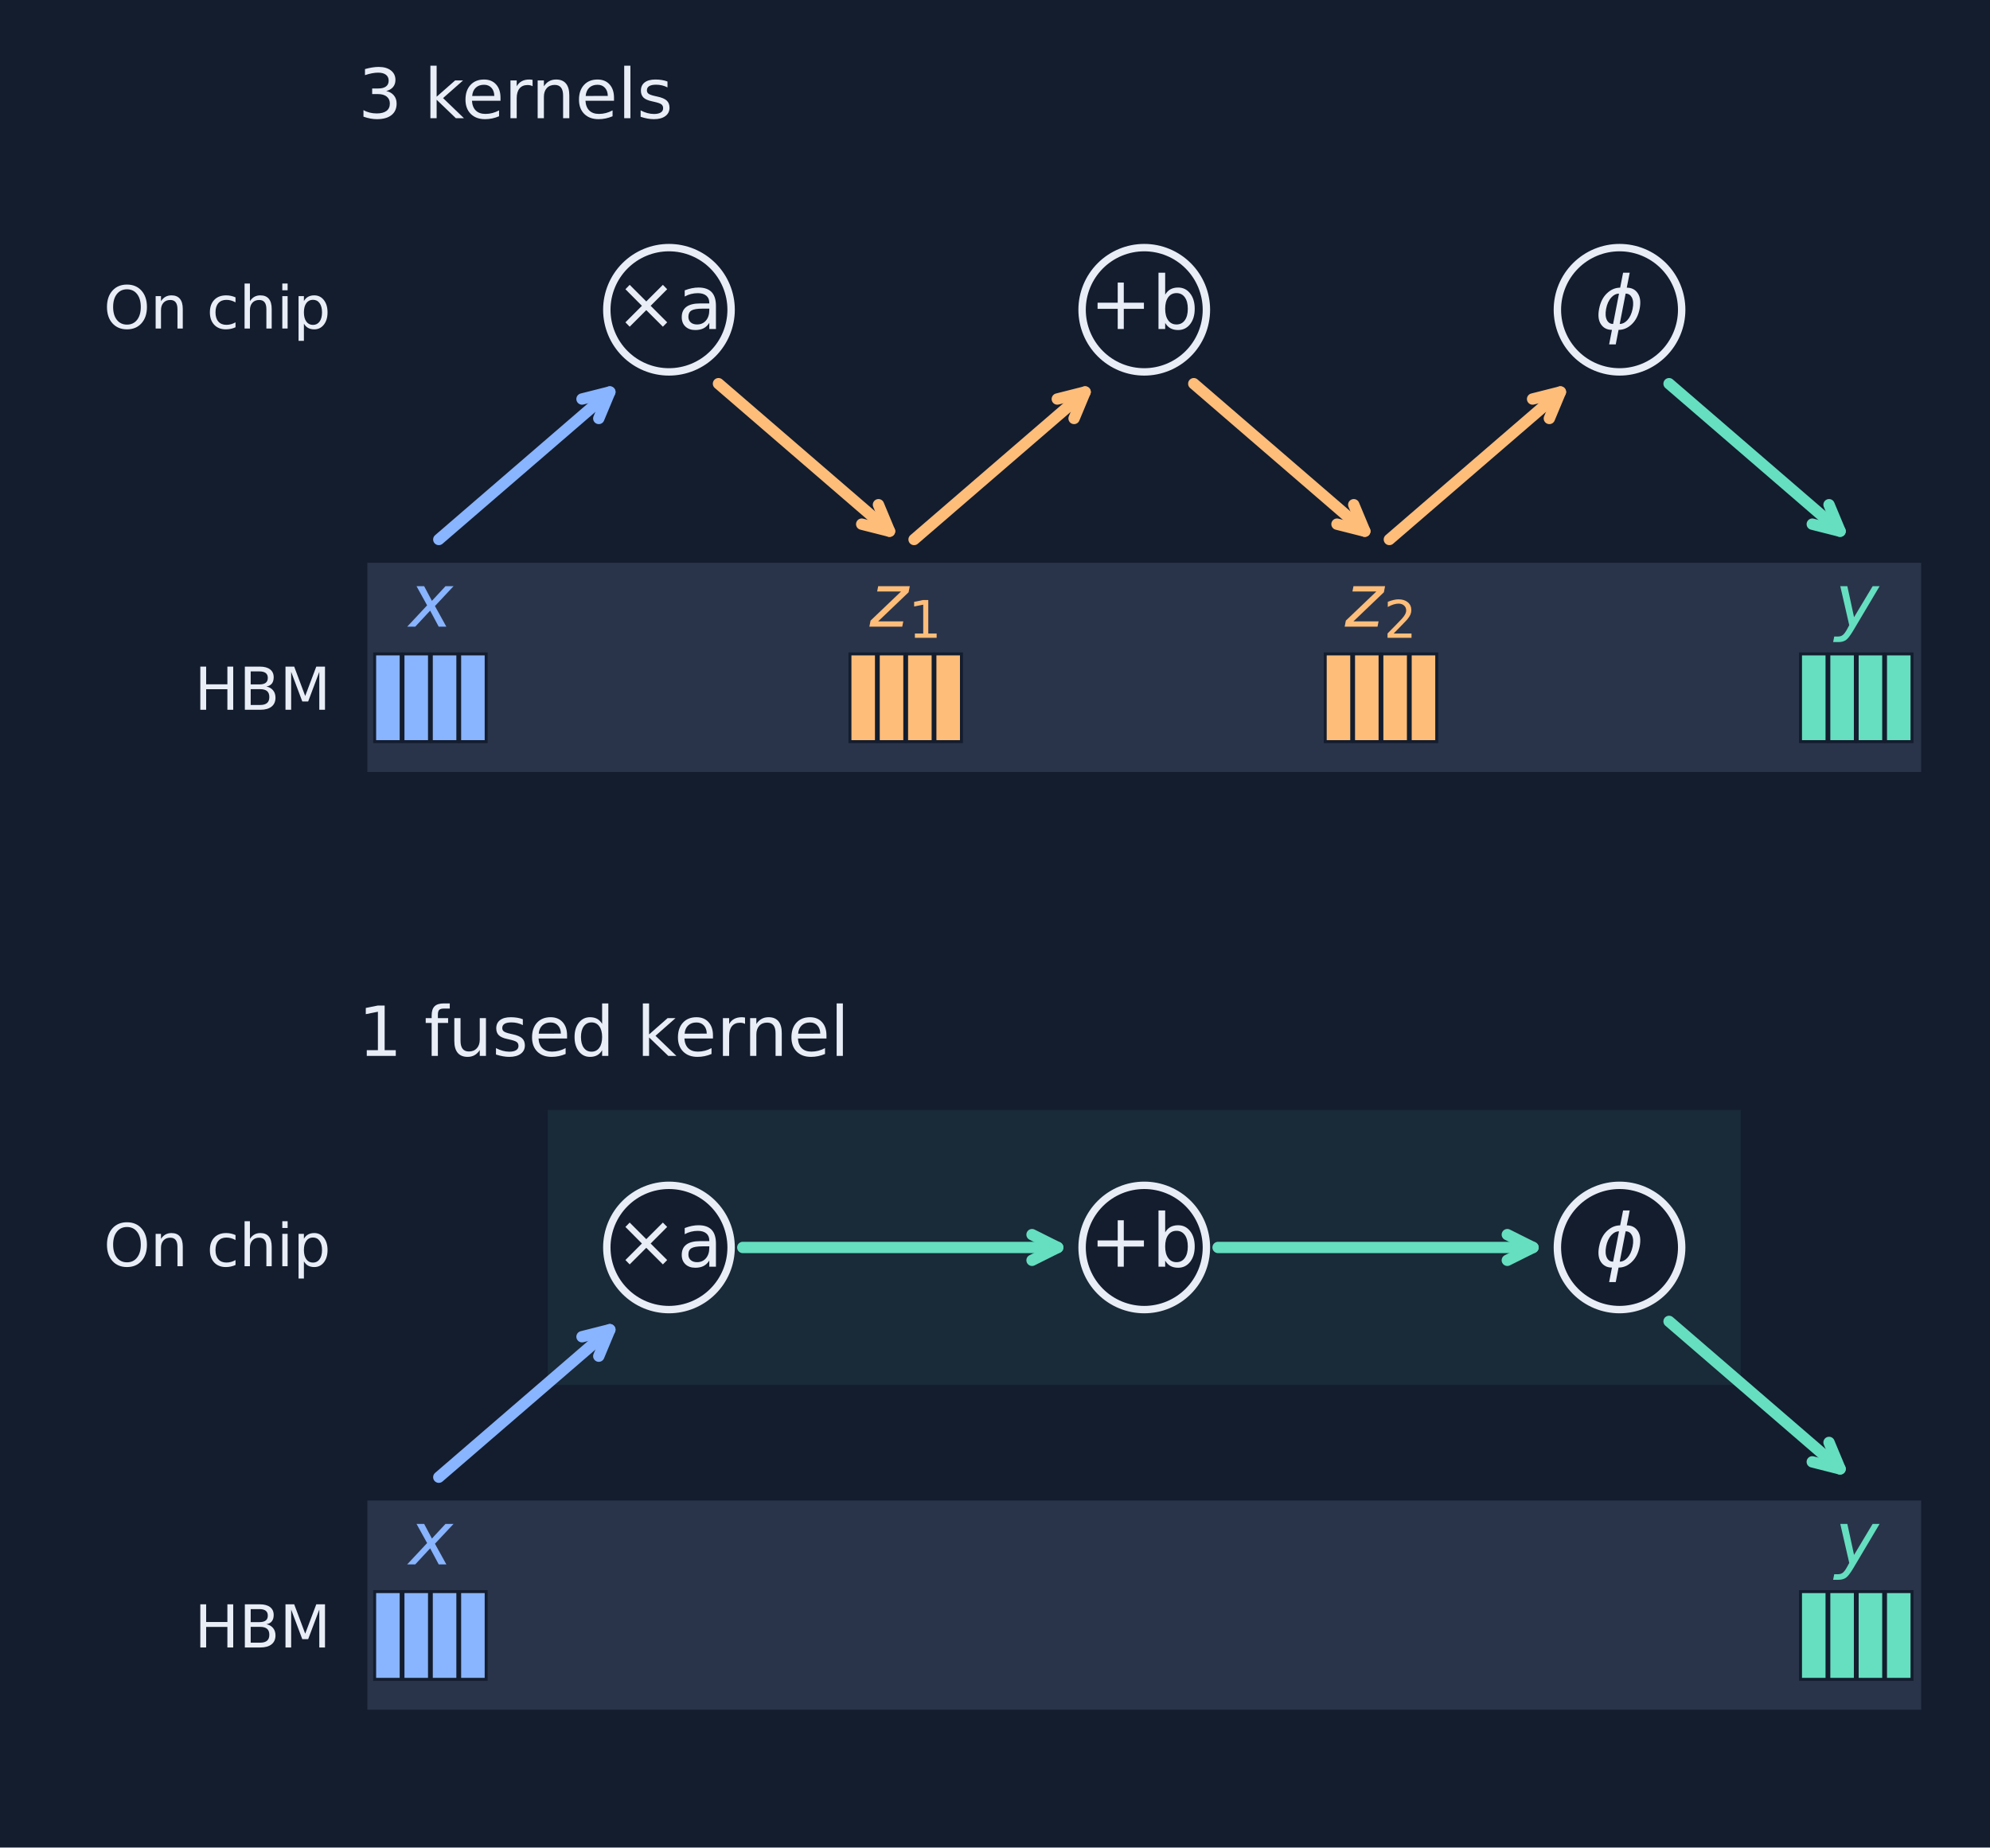
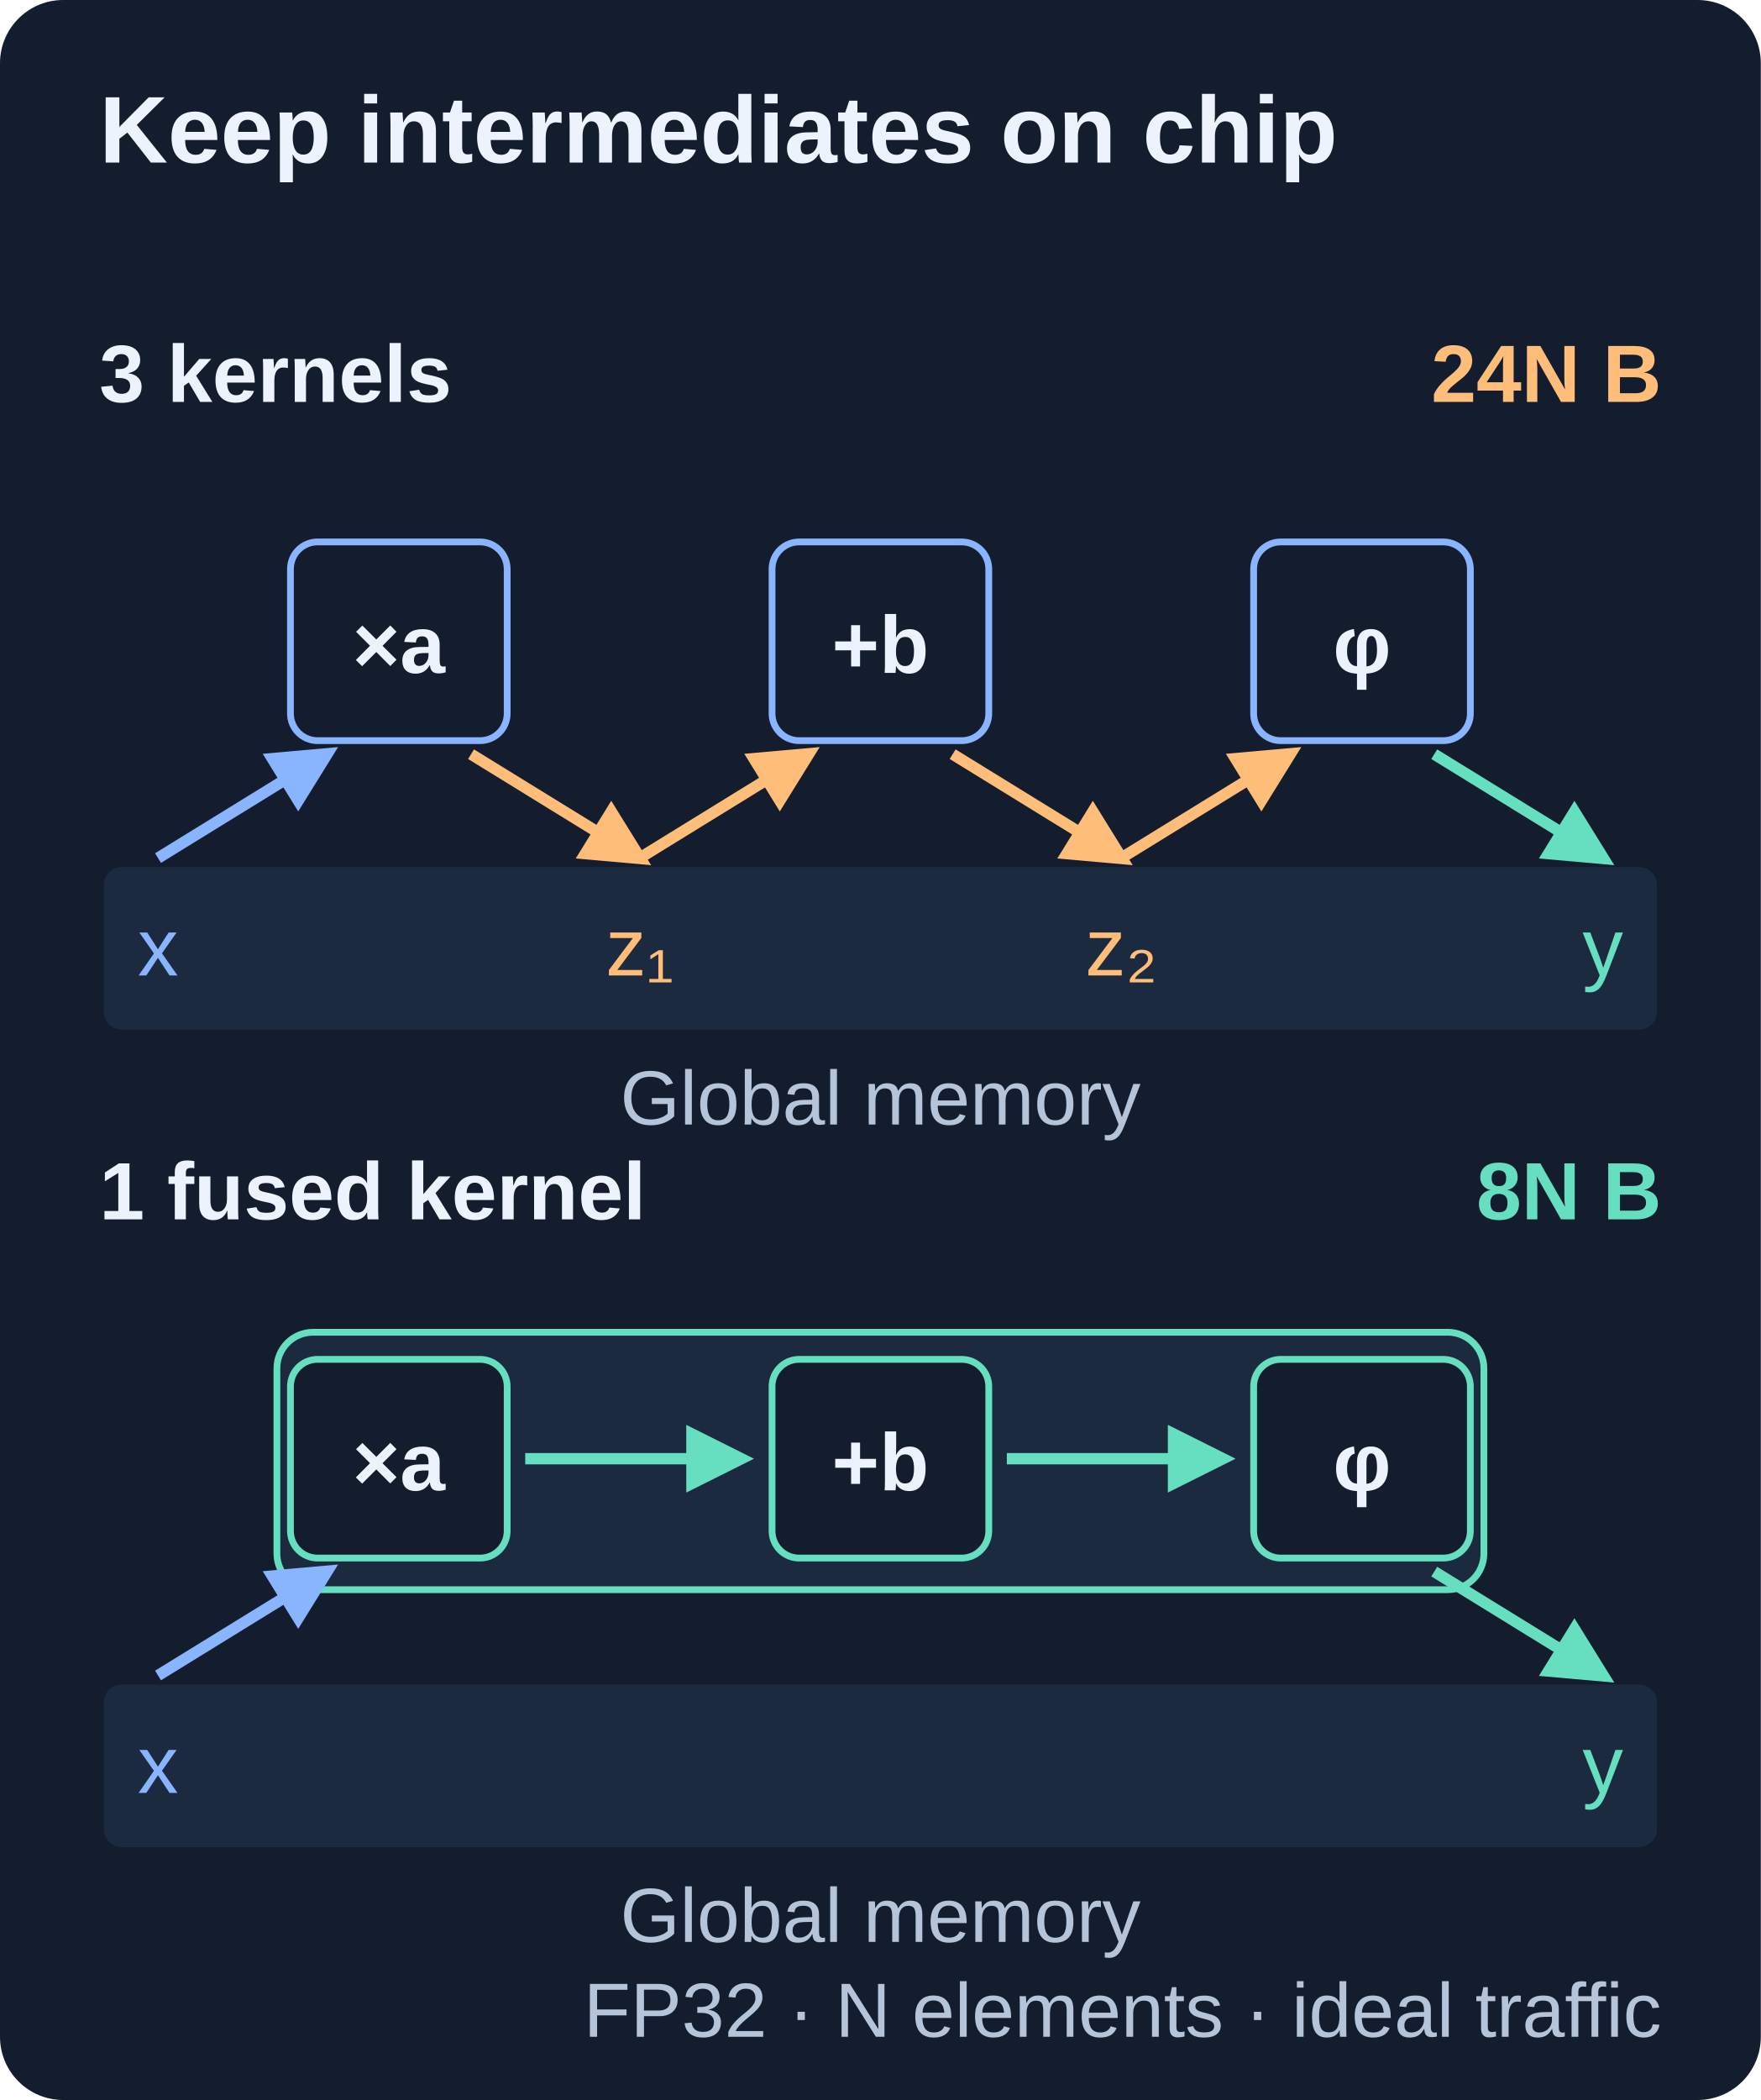
- <svg xmlns="http://www.w3.org/2000/svg" xmlns:xlink="http://www.w3.org/1999/xlink" width="403.2pt" height="374.4pt" viewBox="0 0 403.2 374.4" version="1.1">
+ <svg xmlns="http://www.w3.org/2000/svg" width="390" height="465" viewBox="0 0 390 465" role="img" aria-labelledby="title desc">
  <defs>
-     <style type="text/css">*{stroke-linejoin: round; stroke-linecap: butt}</style>
+     <marker id="arrow" viewBox="0 0 10 10" refX="8" refY="5" markerWidth="6" markerHeight="6" orient="auto-start-reverse">
+       <path d="M 0 0 L 10 5 L 0 10 Z" fill="context-stroke" />
+     </marker>
  </defs>
-   <g id="figure_1">
-     <g id="patch_1">
-       <path d="M 0 374.4 L 403.2 374.4 L 403.2 0 L 0 0 z " style="fill: #131d2e" />
-     </g>
-     <g id="axes_1">
-       <g id="patch_2">
-         <path d="M 74.428 156.443 L 389.252 156.443 L 389.252 114.051 L 74.428 114.051 z " clip-path="url(#pe8ff51dd79)" style="fill: #344159; opacity: 0.65" />
-       </g>
-       <g id="patch_3">
-         <path d="M 75.909 150.289 L 81.28 150.289 L 81.28 132.512 L 75.909 132.512 z " clip-path="url(#pe8ff51dd79)" style="fill: #89b4ff; stroke: #131d2e; stroke-width: 0.6; stroke-linejoin: miter" />
-       </g>
-       <g id="patch_4">
-         <path d="M 81.65 150.289 L 87.021 150.289 L 87.021 132.512 L 81.65 132.512 z " clip-path="url(#pe8ff51dd79)" style="fill: #89b4ff; stroke: #131d2e; stroke-width: 0.6; stroke-linejoin: miter" />
-       </g>
-       <g id="patch_5">
-         <path d="M 87.391 150.289 L 92.762 150.289 L 92.762 132.512 L 87.391 132.512 z " clip-path="url(#pe8ff51dd79)" style="fill: #89b4ff; stroke: #131d2e; stroke-width: 0.6; stroke-linejoin: miter" />
-       </g>
-       <g id="patch_6">
-         <path d="M 93.132 150.289 L 98.503 150.289 L 98.503 132.512 L 93.132 132.512 z " clip-path="url(#pe8ff51dd79)" style="fill: #89b4ff; stroke: #131d2e; stroke-width: 0.6; stroke-linejoin: miter" />
-       </g>
-       <g id="patch_7">
-         <path d="M 172.209 150.289 L 177.579 150.289 L 177.579 132.512 L 172.209 132.512 z " clip-path="url(#pe8ff51dd79)" style="fill: #ffbd7a; stroke: #131d2e; stroke-width: 0.6; stroke-linejoin: miter" />
-       </g>
-       <g id="patch_8">
-         <path d="M 177.95 150.289 L 183.32 150.289 L 183.32 132.512 L 177.95 132.512 z " clip-path="url(#pe8ff51dd79)" style="fill: #ffbd7a; stroke: #131d2e; stroke-width: 0.6; stroke-linejoin: miter" />
-       </g>
-       <g id="patch_9">
-         <path d="M 183.69 150.289 L 189.061 150.289 L 189.061 132.512 L 183.69 132.512 z " clip-path="url(#pe8ff51dd79)" style="fill: #ffbd7a; stroke: #131d2e; stroke-width: 0.6; stroke-linejoin: miter" />
-       </g>
-       <g id="patch_10">
-         <path d="M 189.431 150.289 L 194.802 150.289 L 194.802 132.512 L 189.431 132.512 z " clip-path="url(#pe8ff51dd79)" style="fill: #ffbd7a; stroke: #131d2e; stroke-width: 0.6; stroke-linejoin: miter" />
-       </g>
-       <g id="patch_11">
-         <path d="M 268.508 150.289 L 273.878 150.289 L 273.878 132.512 L 268.508 132.512 z " clip-path="url(#pe8ff51dd79)" style="fill: #ffbd7a; stroke: #131d2e; stroke-width: 0.6; stroke-linejoin: miter" />
-       </g>
-       <g id="patch_12">
-         <path d="M 274.249 150.289 L 279.619 150.289 L 279.619 132.512 L 274.249 132.512 z " clip-path="url(#pe8ff51dd79)" style="fill: #ffbd7a; stroke: #131d2e; stroke-width: 0.6; stroke-linejoin: miter" />
-       </g>
-       <g id="patch_13">
-         <path d="M 279.99 150.289 L 285.36 150.289 L 285.36 132.512 L 279.99 132.512 z " clip-path="url(#pe8ff51dd79)" style="fill: #ffbd7a; stroke: #131d2e; stroke-width: 0.6; stroke-linejoin: miter" />
-       </g>
-       <g id="patch_14">
-         <path d="M 285.73 150.289 L 291.101 150.289 L 291.101 132.512 L 285.73 132.512 z " clip-path="url(#pe8ff51dd79)" style="fill: #ffbd7a; stroke: #131d2e; stroke-width: 0.6; stroke-linejoin: miter" />
-       </g>
-       <g id="patch_15">
-         <path d="M 364.807 150.289 L 370.177 150.289 L 370.177 132.512 L 364.807 132.512 z " clip-path="url(#pe8ff51dd79)" style="fill: #65dfc0; stroke: #131d2e; stroke-width: 0.6; stroke-linejoin: miter" />
-       </g>
-       <g id="patch_16">
-         <path d="M 370.548 150.289 L 375.918 150.289 L 375.918 132.512 L 370.548 132.512 z " clip-path="url(#pe8ff51dd79)" style="fill: #65dfc0; stroke: #131d2e; stroke-width: 0.6; stroke-linejoin: miter" />
-       </g>
-       <g id="patch_17">
-         <path d="M 376.289 150.289 L 381.659 150.289 L 381.659 132.512 L 376.289 132.512 z " clip-path="url(#pe8ff51dd79)" style="fill: #65dfc0; stroke: #131d2e; stroke-width: 0.6; stroke-linejoin: miter" />
-       </g>
-       <g id="patch_18">
-         <path d="M 382.03 150.289 L 387.4 150.289 L 387.4 132.512 L 382.03 132.512 z " clip-path="url(#pe8ff51dd79)" style="fill: #65dfc0; stroke: #131d2e; stroke-width: 0.6; stroke-linejoin: miter" />
-       </g>
-       <g id="patch_19">
-         <path d="M 135.541 75.364 C 138.881 75.364 142.084 74.037 144.445 71.676 C 146.807 69.314 148.134 66.111 148.134 62.771 C 148.134 59.432 146.807 56.228 144.445 53.867 C 142.084 51.505 138.881 50.178 135.541 50.178 C 132.201 50.178 128.998 51.505 126.636 53.867 C 124.275 56.228 122.948 59.432 122.948 62.771 C 122.948 66.111 124.275 69.314 126.636 71.676 C 128.998 74.037 132.201 75.364 135.541 75.364 z " clip-path="url(#pe8ff51dd79)" style="fill: #131d2e; stroke: #e8edf6; stroke-width: 1.5; stroke-linejoin: miter" />
-       </g>
-       <g id="patch_20">
-         <path d="M 231.84 75.364 C 235.18 75.364 238.383 74.037 240.745 71.676 C 243.106 69.314 244.433 66.111 244.433 62.771 C 244.433 59.432 243.106 56.228 240.745 53.867 C 238.383 51.505 235.18 50.178 231.84 50.178 C 228.5 50.178 225.297 51.505 222.935 53.867 C 220.574 56.228 219.247 59.432 219.247 62.771 C 219.247 66.111 220.574 69.314 222.935 71.676 C 225.297 74.037 228.5 75.364 231.84 75.364 z " clip-path="url(#pe8ff51dd79)" style="fill: #131d2e; stroke: #e8edf6; stroke-width: 1.5; stroke-linejoin: miter" />
-       </g>
-       <g id="patch_21">
-         <path d="M 328.139 75.364 C 331.479 75.364 334.682 74.037 337.044 71.676 C 339.405 69.314 340.732 66.111 340.732 62.771 C 340.732 59.432 339.405 56.228 337.044 53.867 C 334.682 51.505 331.479 50.178 328.139 50.178 C 324.799 50.178 321.596 51.505 319.235 53.867 C 316.873 56.228 315.546 59.432 315.546 62.771 C 315.546 66.111 316.873 69.314 319.235 71.676 C 321.596 74.037 324.799 75.364 328.139 75.364 z " clip-path="url(#pe8ff51dd79)" style="fill: #131d2e; stroke: #e8edf6; stroke-width: 1.5; stroke-linejoin: miter" />
-       </g>
-       <g id="text_1">
-         <g style="fill: #e8edf6" transform="translate(39.40903 143.8341) scale(0.12 -0.12)">
-           <defs>
-             <path id="DejaVuSans-2b" d="M 628 4666 L 1259 4666 L 1259 2753 L 3553 2753 L 3553 4666 L 4184 4666 L 4184 0 L 3553 0 L 3553 2222 L 1259 2222 L 1259 0 L 628 0 L 628 4666 z " transform="scale(0.015625)" />
-             <path id="DejaVuSans-25" d="M 1259 2228 L 1259 519 L 2272 519 Q 2781 519 3026 730 Q 3272 941 3272 1375 Q 3272 1813 3026 2020 Q 2781 2228 2272 2228 L 1259 2228 z M 1259 4147 L 1259 2741 L 2194 2741 Q 2656 2741 2882 2914 Q 3109 3088 3109 3444 Q 3109 3797 2882 3972 Q 2656 4147 2194 4147 L 1259 4147 z M 628 4666 L 2241 4666 Q 2963 4666 3353 4366 Q 3744 4066 3744 3513 Q 3744 3084 3544 2831 Q 3344 2578 2956 2516 Q 3422 2416 3680 2098 Q 3938 1781 3938 1306 Q 3938 681 3513 340 Q 3088 0 2303 0 L 628 0 L 628 4666 z " transform="scale(0.015625)" />
-             <path id="DejaVuSans-30" d="M 628 4666 L 1569 4666 L 2759 1491 L 3956 4666 L 4897 4666 L 4897 0 L 4281 0 L 4281 4097 L 3078 897 L 2444 897 L 1241 4097 L 1241 0 L 628 0 L 628 4666 z " transform="scale(0.015625)" />
-           </defs>
-           <use xlink:href="#DejaVuSans-2b" />
-           <use xlink:href="#DejaVuSans-25" transform="translate(75.20312 0)" />
-           <use xlink:href="#DejaVuSans-30" transform="translate(143.8125 0)" />
-         </g>
-       </g>
-       <g id="text_2">
-         <g style="fill: #e8edf6" transform="translate(21.00028 66.57262) scale(0.12 -0.12)">
-           <defs>
-             <path id="DejaVuSans-32" d="M 2522 4238 Q 1834 4238 1429 3725 Q 1025 3213 1025 2328 Q 1025 1447 1429 934 Q 1834 422 2522 422 Q 3209 422 3611 934 Q 4013 1447 4013 2328 Q 4013 3213 3611 3725 Q 3209 4238 2522 4238 z M 2522 4750 Q 3503 4750 4090 4092 Q 4678 3434 4678 2328 Q 4678 1225 4090 567 Q 3503 -91 2522 -91 Q 1538 -91 948 565 Q 359 1222 359 2328 Q 359 3434 948 4092 Q 1538 4750 2522 4750 z " transform="scale(0.015625)" />
-             <path id="DejaVuSans-51" d="M 3513 2113 L 3513 0 L 2938 0 L 2938 2094 Q 2938 2591 2744 2837 Q 2550 3084 2163 3084 Q 1697 3084 1428 2787 Q 1159 2491 1159 1978 L 1159 0 L 581 0 L 581 3500 L 1159 3500 L 1159 2956 Q 1366 3272 1645 3428 Q 1925 3584 2291 3584 Q 2894 3584 3203 3211 Q 3513 2838 3513 2113 z " transform="scale(0.015625)" />
-             <path id="DejaVuSans-3" transform="scale(0.015625)" />
-             <path id="DejaVuSans-46" d="M 3122 3366 L 3122 2828 Q 2878 2963 2633 3030 Q 2388 3097 2138 3097 Q 1578 3097 1268 2742 Q 959 2388 959 1747 Q 959 1106 1268 751 Q 1578 397 2138 397 Q 2388 397 2633 464 Q 2878 531 3122 666 L 3122 134 Q 2881 22 2623 -34 Q 2366 -91 2075 -91 Q 1284 -91 818 406 Q 353 903 353 1747 Q 353 2603 823 3093 Q 1294 3584 2113 3584 Q 2378 3584 2631 3529 Q 2884 3475 3122 3366 z " transform="scale(0.015625)" />
-             <path id="DejaVuSans-4b" d="M 3513 2113 L 3513 0 L 2938 0 L 2938 2094 Q 2938 2591 2744 2837 Q 2550 3084 2163 3084 Q 1697 3084 1428 2787 Q 1159 2491 1159 1978 L 1159 0 L 581 0 L 581 4863 L 1159 4863 L 1159 2956 Q 1366 3272 1645 3428 Q 1925 3584 2291 3584 Q 2894 3584 3203 3211 Q 3513 2838 3513 2113 z " transform="scale(0.015625)" />
-             <path id="DejaVuSans-4c" d="M 603 3500 L 1178 3500 L 1178 0 L 603 0 L 603 3500 z M 603 4863 L 1178 4863 L 1178 4134 L 603 4134 L 603 4863 z " transform="scale(0.015625)" />
-             <path id="DejaVuSans-53" d="M 1159 525 L 1159 -1331 L 581 -1331 L 581 3500 L 1159 3500 L 1159 2969 Q 1341 3281 1617 3432 Q 1894 3584 2278 3584 Q 2916 3584 3314 3078 Q 3713 2572 3713 1747 Q 3713 922 3314 415 Q 2916 -91 2278 -91 Q 1894 -91 1617 61 Q 1341 213 1159 525 z M 3116 1747 Q 3116 2381 2855 2742 Q 2594 3103 2138 3103 Q 1681 3103 1420 2742 Q 1159 2381 1159 1747 Q 1159 1113 1420 752 Q 1681 391 2138 391 Q 2594 391 2855 752 Q 3116 1113 3116 1747 z " transform="scale(0.015625)" />
-           </defs>
-           <use xlink:href="#DejaVuSans-32" />
-           <use xlink:href="#DejaVuSans-51" transform="translate(78.71875 0)" />
-           <use xlink:href="#DejaVuSans-3" transform="translate(142.0938 0)" />
-           <use xlink:href="#DejaVuSans-46" transform="translate(173.875 0)" />
-           <use xlink:href="#DejaVuSans-4b" transform="translate(228.8594 0)" />
-           <use xlink:href="#DejaVuSans-4c" transform="translate(292.2344 0)" />
-           <use xlink:href="#DejaVuSans-53" transform="translate(320.0156 0)" />
-         </g>
-       </g>
-       <g id="text_3">
-         <g style="fill: #89b4ff" transform="translate(82.89126 127.0422) scale(0.15 -0.15)">
-           <defs>
-             <path id="DejaVuSans-Oblique-5b" d="M 3841 3500 L 2234 1784 L 3219 0 L 2559 0 L 1819 1388 L 531 0 L -166 0 L 1556 1844 L 641 3500 L 1300 3500 L 1972 2234 L 3144 3500 L 3841 3500 z " transform="scale(0.015625)" />
-           </defs>
-           <use xlink:href="#DejaVuSans-Oblique-5b" transform="translate(0 0.3125)" />
-         </g>
-       </g>
-       <g id="text_4">
-         <g style="fill: #ffbd7a" transform="translate(176.1904 127.0422) scale(0.15 -0.15)">
-           <defs>
-             <path id="DejaVuSans-Oblique-5d" d="M 744 3500 L 3475 3500 L 3372 2975 L 738 459 L 2913 459 L 2822 0 L -19 0 L 84 525 L 2719 3041 L 653 3041 L 744 3500 z " transform="scale(0.015625)" />
-             <path id="DejaVuSans-14" d="M 794 531 L 1825 531 L 1825 4091 L 703 3866 L 703 4441 L 1819 4666 L 2450 4666 L 2450 531 L 3481 531 L 3481 0 L 794 0 L 794 531 z " transform="scale(0.015625)" />
-           </defs>
-           <use xlink:href="#DejaVuSans-Oblique-5d" transform="translate(0 0.3125)" />
-           <use xlink:href="#DejaVuSans-14" transform="translate(52.49023 -14.68745) scale(0.7)" />
-         </g>
-       </g>
-       <g id="text_5">
-         <g style="fill: #ffbd7a" transform="translate(272.4896 127.0422) scale(0.15 -0.15)">
-           <defs>
-             <path id="DejaVuSans-15" d="M 1228 531 L 3431 531 L 3431 0 L 469 0 L 469 531 Q 828 903 1448 1529 Q 2069 2156 2228 2338 Q 2531 2678 2651 2914 Q 2772 3150 2772 3378 Q 2772 3750 2511 3984 Q 2250 4219 1831 4219 Q 1534 4219 1204 4116 Q 875 4013 500 3803 L 500 4441 Q 881 4594 1212 4672 Q 1544 4750 1819 4750 Q 2544 4750 2975 4387 Q 3406 4025 3406 3419 Q 3406 3131 3298 2873 Q 3191 2616 2906 2266 Q 2828 2175 2409 1742 Q 1991 1309 1228 531 z " transform="scale(0.015625)" />
-           </defs>
-           <use xlink:href="#DejaVuSans-Oblique-5d" transform="translate(0 0.3125)" />
-           <use xlink:href="#DejaVuSans-15" transform="translate(52.49023 -14.68745) scale(0.7)" />
-         </g>
-       </g>
-       <g id="text_6">
-         <g style="fill: #65dfc0" transform="translate(371.7887 127.0422) scale(0.15 -0.15)">
-           <defs>
-             <path id="DejaVuSans-Oblique-5c" d="M 1588 -325 Q 1188 -997 936 -1164 Q 684 -1331 294 -1331 L -159 -1331 L -63 -850 L 269 -850 Q 509 -850 678 -719 Q 847 -588 1056 -206 L 1234 128 L 459 3500 L 1069 3500 L 1650 819 L 3256 3500 L 3859 3500 L 1588 -325 z " transform="scale(0.015625)" />
-           </defs>
-           <use xlink:href="#DejaVuSans-Oblique-5c" transform="translate(0 0.3125)" />
-         </g>
-       </g>
-       <g id="text_7">
-         <g style="fill: #e8edf6" transform="translate(124.66 66.66772) scale(0.15 -0.15)">
-           <defs>
-             <path id="DejaVuSans-99" d="M 4488 3438 L 3059 2003 L 4488 575 L 4116 197 L 2681 1631 L 1247 197 L 878 575 L 2303 2003 L 878 3438 L 1247 3816 L 2681 2381 L 4116 3816 L 4488 3438 z " transform="scale(0.015625)" />
-             <path id="DejaVuSans-44" d="M 2194 1759 Q 1497 1759 1228 1600 Q 959 1441 959 1056 Q 959 750 1161 570 Q 1363 391 1709 391 Q 2188 391 2477 730 Q 2766 1069 2766 1631 L 2766 1759 L 2194 1759 z M 3341 1997 L 3341 0 L 2766 0 L 2766 531 Q 2569 213 2275 61 Q 1981 -91 1556 -91 Q 1019 -91 701 211 Q 384 513 384 1019 Q 384 1609 779 1909 Q 1175 2209 1959 2209 L 2766 2209 L 2766 2266 Q 2766 2663 2505 2880 Q 2244 3097 1772 3097 Q 1472 3097 1187 3025 Q 903 2953 641 2809 L 641 3341 Q 956 3463 1253 3523 Q 1550 3584 1831 3584 Q 2591 3584 2966 3190 Q 3341 2797 3341 1997 z " transform="scale(0.015625)" />
-           </defs>
-           <use xlink:href="#DejaVuSans-99" />
-           <use xlink:href="#DejaVuSans-44" transform="translate(83.79688 0)" />
-         </g>
-       </g>
-       <g id="patch_22">
-         <path d="M 88.908 109.324 Q 107.208 93.538 123.561 79.432 " style="fill: none; stroke: #89b4ff; stroke-width: 2.3; stroke-linecap: round" />
-         <path d="M 117.925 80.86 L 123.561 79.432 L 121.321 84.797 " style="fill: none; stroke: #89b4ff; stroke-width: 2.3; stroke-linecap: round" />
-       </g>
-       <g id="patch_23">
-         <path d="M 145.576 77.754 Q 163.876 93.54 180.229 107.647 " style="fill: none; stroke: #ffbd7a; stroke-width: 2.3; stroke-linecap: round" />
-         <path d="M 177.99 102.281 L 180.229 107.647 L 174.593 106.219 " style="fill: none; stroke: #ffbd7a; stroke-width: 2.3; stroke-linecap: round" />
-       </g>
-       <g id="text_8">
-         <g style="fill: #e8edf6" transform="translate(220.7939 66.6683) scale(0.15 -0.15)">
-           <defs>
-             <path id="DejaVuSans-e" d="M 2944 4013 L 2944 2272 L 4684 2272 L 4684 1741 L 2944 1741 L 2944 0 L 2419 0 L 2419 1741 L 678 1741 L 678 2272 L 2419 2272 L 2419 4013 L 2944 4013 z " transform="scale(0.015625)" />
-             <path id="DejaVuSans-45" d="M 3116 1747 Q 3116 2381 2855 2742 Q 2594 3103 2138 3103 Q 1681 3103 1420 2742 Q 1159 2381 1159 1747 Q 1159 1113 1420 752 Q 1681 391 2138 391 Q 2594 391 2855 752 Q 3116 1113 3116 1747 z M 1159 2969 Q 1341 3281 1617 3432 Q 1894 3584 2278 3584 Q 2916 3584 3314 3078 Q 3713 2572 3713 1747 Q 3713 922 3314 415 Q 2916 -91 2278 -91 Q 1894 -91 1617 61 Q 1341 213 1159 525 L 1159 0 L 581 0 L 581 4863 L 1159 4863 L 1159 2969 z " transform="scale(0.015625)" />
-           </defs>
-           <use xlink:href="#DejaVuSans-e" />
-           <use xlink:href="#DejaVuSans-45" transform="translate(83.79688 0)" />
-         </g>
-       </g>
-       <g id="patch_24">
-         <path d="M 185.207 109.324 Q 203.507 93.538 219.86 79.432 " style="fill: none; stroke: #ffbd7a; stroke-width: 2.3; stroke-linecap: round" />
-         <path d="M 214.224 80.86 L 219.86 79.432 L 217.621 84.797 " style="fill: none; stroke: #ffbd7a; stroke-width: 2.3; stroke-linecap: round" />
-       </g>
-       <g id="patch_25">
-         <path d="M 241.875 77.754 Q 260.175 93.54 276.528 107.647 " style="fill: none; stroke: #ffbd7a; stroke-width: 2.3; stroke-linecap: round" />
-         <path d="M 274.289 102.281 L 276.528 107.647 L 270.892 106.219 " style="fill: none; stroke: #ffbd7a; stroke-width: 2.3; stroke-linecap: round" />
-       </g>
-       <g id="text_9">
-         <g style="fill: #e8edf6" transform="translate(323.1892 66.66947) scale(0.15 -0.15)">
-           <defs>
-             <path id="DejaVuSans-Oblique-369" d="M 2991 4863 L 2738 3572 Q 3363 3572 3684 3094 Q 4016 2606 3850 1747 Q 3681 888 3159 400 Q 2653 -78 2028 -78 L 1784 -1331 L 1213 -1331 L 1456 -78 Q 834 -78 509 400 Q 178 888 347 1747 Q 513 2606 1034 3094 Q 1544 3572 2166 3572 L 2419 4863 L 2991 4863 z M 2128 434 Q 2481 434 2784 756 Q 3116 1116 3244 1747 Q 3369 2372 3169 2738 Q 2991 3059 2638 3059 L 2128 434 z M 1556 434 L 2066 3059 Q 1716 3059 1413 2738 Q 1072 2372 953 1747 Q 834 1116 1028 756 Q 1203 434 1556 434 z " transform="scale(0.015625)" />
-           </defs>
-           <use xlink:href="#DejaVuSans-Oblique-369" transform="translate(0 0.015625)" />
-         </g>
-       </g>
-       <g id="patch_26">
-         <path d="M 281.506 109.324 Q 299.806 93.538 316.159 79.432 " style="fill: none; stroke: #ffbd7a; stroke-width: 2.3; stroke-linecap: round" />
-         <path d="M 310.523 80.86 L 316.159 79.432 L 313.92 84.797 " style="fill: none; stroke: #ffbd7a; stroke-width: 2.3; stroke-linecap: round" />
-       </g>
-       <g id="patch_27">
-         <path d="M 338.175 77.754 Q 356.474 93.54 372.827 107.647 " style="fill: none; stroke: #65dfc0; stroke-width: 2.3; stroke-linecap: round" />
-         <path d="M 370.588 102.281 L 372.827 107.647 L 367.191 106.219 " style="fill: none; stroke: #65dfc0; stroke-width: 2.3; stroke-linecap: round" />
-       </g>
-       <g id="text_10">
-         <g style="fill: #e8edf6" transform="translate(72.576 23.952) scale(0.14 -0.14)">
-           <defs>
-             <path id="DejaVuSans-16" d="M 2597 2516 Q 3050 2419 3304 2112 Q 3559 1806 3559 1356 Q 3559 666 3084 287 Q 2609 -91 1734 -91 Q 1441 -91 1130 -33 Q 819 25 488 141 L 488 750 Q 750 597 1062 519 Q 1375 441 1716 441 Q 2309 441 2620 675 Q 2931 909 2931 1356 Q 2931 1769 2642 2001 Q 2353 2234 1838 2234 L 1294 2234 L 1294 2753 L 1863 2753 Q 2328 2753 2575 2939 Q 2822 3125 2822 3475 Q 2822 3834 2567 4026 Q 2313 4219 1838 4219 Q 1578 4219 1281 4162 Q 984 4106 628 3988 L 628 4550 Q 988 4650 1302 4700 Q 1616 4750 1894 4750 Q 2613 4750 3031 4423 Q 3450 4097 3450 3541 Q 3450 3153 3228 2886 Q 3006 2619 2597 2516 z " transform="scale(0.015625)" />
-             <path id="DejaVuSans-4e" d="M 581 4863 L 1159 4863 L 1159 1991 L 2875 3500 L 3609 3500 L 1753 1863 L 3688 0 L 2938 0 L 1159 1709 L 1159 0 L 581 0 L 581 4863 z " transform="scale(0.015625)" />
-             <path id="DejaVuSans-48" d="M 3597 1894 L 3597 1613 L 953 1613 Q 991 1019 1311 708 Q 1631 397 2203 397 Q 2534 397 2845 478 Q 3156 559 3463 722 L 3463 178 Q 3153 47 2828 -22 Q 2503 -91 2169 -91 Q 1331 -91 842 396 Q 353 884 353 1716 Q 353 2575 817 3079 Q 1281 3584 2069 3584 Q 2775 3584 3186 3129 Q 3597 2675 3597 1894 z M 3022 2063 Q 3016 2534 2758 2815 Q 2500 3097 2075 3097 Q 1594 3097 1305 2825 Q 1016 2553 972 2059 L 3022 2063 z " transform="scale(0.015625)" />
-             <path id="DejaVuSans-55" d="M 2631 2963 Q 2534 3019 2420 3045 Q 2306 3072 2169 3072 Q 1681 3072 1420 2755 Q 1159 2438 1159 1844 L 1159 0 L 581 0 L 581 3500 L 1159 3500 L 1159 2956 Q 1341 3275 1631 3429 Q 1922 3584 2338 3584 Q 2397 3584 2469 3576 Q 2541 3569 2628 3553 L 2631 2963 z " transform="scale(0.015625)" />
-             <path id="DejaVuSans-4f" d="M 603 4863 L 1178 4863 L 1178 0 L 603 0 L 603 4863 z " transform="scale(0.015625)" />
-             <path id="DejaVuSans-56" d="M 2834 3397 L 2834 2853 Q 2591 2978 2328 3040 Q 2066 3103 1784 3103 Q 1356 3103 1142 2972 Q 928 2841 928 2578 Q 928 2378 1081 2264 Q 1234 2150 1697 2047 L 1894 2003 Q 2506 1872 2764 1633 Q 3022 1394 3022 966 Q 3022 478 2636 193 Q 2250 -91 1575 -91 Q 1294 -91 989 -36 Q 684 19 347 128 L 347 722 Q 666 556 975 473 Q 1284 391 1588 391 Q 1994 391 2212 530 Q 2431 669 2431 922 Q 2431 1156 2273 1281 Q 2116 1406 1581 1522 L 1381 1569 Q 847 1681 609 1914 Q 372 2147 372 2553 Q 372 3047 722 3315 Q 1072 3584 1716 3584 Q 2034 3584 2315 3537 Q 2597 3491 2834 3397 z " transform="scale(0.015625)" />
-           </defs>
-           <use xlink:href="#DejaVuSans-16" />
-           <use xlink:href="#DejaVuSans-3" transform="translate(63.625 0)" />
-           <use xlink:href="#DejaVuSans-4e" transform="translate(95.40625 0)" />
-           <use xlink:href="#DejaVuSans-48" transform="translate(149.75 0)" />
-           <use xlink:href="#DejaVuSans-55" transform="translate(211.2812 0)" />
-           <use xlink:href="#DejaVuSans-51" transform="translate(250.6406 0)" />
-           <use xlink:href="#DejaVuSans-48" transform="translate(314.0156 0)" />
-           <use xlink:href="#DejaVuSans-4f" transform="translate(375.5469 0)" />
-           <use xlink:href="#DejaVuSans-56" transform="translate(403.3281 0)" />
-         </g>
-       </g>
-     </g>
-     <g id="axes_2">
-       <g id="patch_28">
-         <path d="M 74.428 346.466 L 389.252 346.466 L 389.252 304.075 L 74.428 304.075 z " clip-path="url(#p368b3ef9aa)" style="fill: #344159; opacity: 0.65" />
-       </g>
-       <g id="patch_29">
-         <path d="M 75.909 340.313 L 81.28 340.313 L 81.28 322.535 L 75.909 322.535 z " clip-path="url(#p368b3ef9aa)" style="fill: #89b4ff; stroke: #131d2e; stroke-width: 0.6; stroke-linejoin: miter" />
-       </g>
-       <g id="patch_30">
-         <path d="M 81.65 340.313 L 87.021 340.313 L 87.021 322.535 L 81.65 322.535 z " clip-path="url(#p368b3ef9aa)" style="fill: #89b4ff; stroke: #131d2e; stroke-width: 0.6; stroke-linejoin: miter" />
-       </g>
-       <g id="patch_31">
-         <path d="M 87.391 340.313 L 92.762 340.313 L 92.762 322.535 L 87.391 322.535 z " clip-path="url(#p368b3ef9aa)" style="fill: #89b4ff; stroke: #131d2e; stroke-width: 0.6; stroke-linejoin: miter" />
-       </g>
-       <g id="patch_32">
-         <path d="M 93.132 340.313 L 98.503 340.313 L 98.503 322.535 L 93.132 322.535 z " clip-path="url(#p368b3ef9aa)" style="fill: #89b4ff; stroke: #131d2e; stroke-width: 0.6; stroke-linejoin: miter" />
-       </g>
-       <g id="patch_33">
-         <path d="M 364.807 340.313 L 370.177 340.313 L 370.177 322.535 L 364.807 322.535 z " clip-path="url(#p368b3ef9aa)" style="fill: #65dfc0; stroke: #131d2e; stroke-width: 0.6; stroke-linejoin: miter" />
-       </g>
-       <g id="patch_34">
-         <path d="M 370.548 340.313 L 375.918 340.313 L 375.918 322.535 L 370.548 322.535 z " clip-path="url(#p368b3ef9aa)" style="fill: #65dfc0; stroke: #131d2e; stroke-width: 0.6; stroke-linejoin: miter" />
-       </g>
-       <g id="patch_35">
-         <path d="M 376.289 340.313 L 381.659 340.313 L 381.659 322.535 L 376.289 322.535 z " clip-path="url(#p368b3ef9aa)" style="fill: #65dfc0; stroke: #131d2e; stroke-width: 0.6; stroke-linejoin: miter" />
-       </g>
-       <g id="patch_36">
-         <path d="M 382.03 340.313 L 387.4 340.313 L 387.4 322.535 L 382.03 322.535 z " clip-path="url(#p368b3ef9aa)" style="fill: #65dfc0; stroke: #131d2e; stroke-width: 0.6; stroke-linejoin: miter" />
-       </g>
-       <g id="patch_37">
-         <path d="M 111.466 280.144 L 352.214 280.144 L 352.214 225.445 L 111.466 225.445 z " clip-path="url(#p368b3ef9aa)" style="fill: #65dfc0; opacity: 0.07; stroke: #65dfc0; stroke-linejoin: miter" />
-       </g>
-       <g id="patch_38">
-         <path d="M 135.541 265.388 C 138.881 265.388 142.084 264.061 144.445 261.699 C 146.807 259.338 148.134 256.134 148.134 252.795 C 148.134 249.455 146.807 246.252 144.445 243.89 C 142.084 241.528 138.881 240.202 135.541 240.202 C 132.201 240.202 128.998 241.528 126.636 243.89 C 124.275 246.252 122.948 249.455 122.948 252.795 C 122.948 256.134 124.275 259.338 126.636 261.699 C 128.998 264.061 132.201 265.388 135.541 265.388 z " clip-path="url(#p368b3ef9aa)" style="fill: #131d2e; stroke: #e8edf6; stroke-width: 1.5; stroke-linejoin: miter" />
-       </g>
-       <g id="patch_39">
-         <path d="M 231.84 265.388 C 235.18 265.388 238.383 264.061 240.745 261.699 C 243.106 259.338 244.433 256.134 244.433 252.795 C 244.433 249.455 243.106 246.252 240.745 243.89 C 238.383 241.528 235.18 240.202 231.84 240.202 C 228.5 240.202 225.297 241.528 222.935 243.89 C 220.574 246.252 219.247 249.455 219.247 252.795 C 219.247 256.134 220.574 259.338 222.935 261.699 C 225.297 264.061 228.5 265.388 231.84 265.388 z " clip-path="url(#p368b3ef9aa)" style="fill: #131d2e; stroke: #e8edf6; stroke-width: 1.5; stroke-linejoin: miter" />
-       </g>
-       <g id="patch_40">
-         <path d="M 328.139 265.388 C 331.479 265.388 334.682 264.061 337.044 261.699 C 339.405 259.338 340.732 256.134 340.732 252.795 C 340.732 249.455 339.405 246.252 337.044 243.89 C 334.682 241.528 331.479 240.202 328.139 240.202 C 324.799 240.202 321.596 241.528 319.235 243.89 C 316.873 246.252 315.546 249.455 315.546 252.795 C 315.546 256.134 316.873 259.338 319.235 261.699 C 321.596 264.061 324.799 265.388 328.139 265.388 z " clip-path="url(#p368b3ef9aa)" style="fill: #131d2e; stroke: #e8edf6; stroke-width: 1.5; stroke-linejoin: miter" />
-       </g>
-       <g id="text_11">
-         <g style="fill: #e8edf6" transform="translate(39.40903 333.8574) scale(0.12 -0.12)">
-           <use xlink:href="#DejaVuSans-2b" />
-           <use xlink:href="#DejaVuSans-25" transform="translate(75.20312 0)" />
-           <use xlink:href="#DejaVuSans-30" transform="translate(143.8125 0)" />
-         </g>
-       </g>
-       <g id="text_12">
-         <g style="fill: #e8edf6" transform="translate(21.00028 256.596) scale(0.12 -0.12)">
-           <use xlink:href="#DejaVuSans-32" />
-           <use xlink:href="#DejaVuSans-51" transform="translate(78.71875 0)" />
-           <use xlink:href="#DejaVuSans-3" transform="translate(142.0938 0)" />
-           <use xlink:href="#DejaVuSans-46" transform="translate(173.875 0)" />
-           <use xlink:href="#DejaVuSans-4b" transform="translate(228.8594 0)" />
-           <use xlink:href="#DejaVuSans-4c" transform="translate(292.2344 0)" />
-           <use xlink:href="#DejaVuSans-53" transform="translate(320.0156 0)" />
-         </g>
-       </g>
-       <g id="text_13">
-         <g style="fill: #89b4ff" transform="translate(82.89126 317.0656) scale(0.15 -0.15)">
-           <use xlink:href="#DejaVuSans-Oblique-5b" transform="translate(0 0.3125)" />
-         </g>
-       </g>
-       <g id="text_14">
-         <g style="fill: #65dfc0" transform="translate(371.7887 317.0656) scale(0.15 -0.15)">
-           <use xlink:href="#DejaVuSans-Oblique-5c" transform="translate(0 0.3125)" />
-         </g>
-       </g>
-       <g id="text_15">
-         <g style="fill: #e8edf6" transform="translate(124.66 256.6911) scale(0.15 -0.15)">
-           <use xlink:href="#DejaVuSans-99" />
-           <use xlink:href="#DejaVuSans-44" transform="translate(83.79688 0)" />
-         </g>
-       </g>
-       <g id="patch_41">
-         <path d="M 150.501 252.795 Q 183.69 252.795 214.306 252.795 " style="fill: none; stroke: #65dfc0; stroke-width: 2.3; stroke-linecap: round" />
-         <path d="M 209.106 250.195 L 214.306 252.795 L 209.106 255.395 " style="fill: none; stroke: #65dfc0; stroke-width: 2.3; stroke-linecap: round" />
-       </g>
-       <g id="text_16">
-         <g style="fill: #e8edf6" transform="translate(220.7939 256.6916) scale(0.15 -0.15)">
-           <use xlink:href="#DejaVuSans-e" />
-           <use xlink:href="#DejaVuSans-45" transform="translate(83.79688 0)" />
-         </g>
-       </g>
-       <g id="patch_42">
-         <path d="M 246.801 252.795 Q 279.989 252.795 310.605 252.795 " style="fill: none; stroke: #65dfc0; stroke-width: 2.3; stroke-linecap: round" />
-         <path d="M 305.405 250.195 L 310.605 252.795 L 305.405 255.395 " style="fill: none; stroke: #65dfc0; stroke-width: 2.3; stroke-linecap: round" />
-       </g>
-       <g id="text_17">
-         <g style="fill: #e8edf6" transform="translate(323.1892 256.6928) scale(0.15 -0.15)">
-           <use xlink:href="#DejaVuSans-Oblique-369" transform="translate(0 0.015625)" />
-         </g>
-       </g>
-       <g id="patch_43">
-         <path d="M 88.908 299.348 Q 107.208 283.562 123.561 269.455 " style="fill: none; stroke: #89b4ff; stroke-width: 2.3; stroke-linecap: round" />
-         <path d="M 117.925 270.883 L 123.561 269.455 L 121.321 274.821 " style="fill: none; stroke: #89b4ff; stroke-width: 2.3; stroke-linecap: round" />
-       </g>
-       <g id="patch_44">
-         <path d="M 338.175 267.778 Q 356.474 283.564 372.827 297.67 " style="fill: none; stroke: #65dfc0; stroke-width: 2.3; stroke-linecap: round" />
-         <path d="M 370.588 292.305 L 372.827 297.67 L 367.191 296.242 " style="fill: none; stroke: #65dfc0; stroke-width: 2.3; stroke-linecap: round" />
-       </g>
-       <g id="text_18">
-         <g style="fill: #e8edf6" transform="translate(72.576 213.9753) scale(0.14 -0.14)">
-           <defs>
-             <path id="DejaVuSans-49" d="M 2375 4863 L 2375 4384 L 1825 4384 Q 1516 4384 1395 4259 Q 1275 4134 1275 3809 L 1275 3500 L 2222 3500 L 2222 3053 L 1275 3053 L 1275 0 L 697 0 L 697 3053 L 147 3053 L 147 3500 L 697 3500 L 697 3744 Q 697 4328 969 4595 Q 1241 4863 1831 4863 L 2375 4863 z " transform="scale(0.015625)" />
-             <path id="DejaVuSans-58" d="M 544 1381 L 544 3500 L 1119 3500 L 1119 1403 Q 1119 906 1312 657 Q 1506 409 1894 409 Q 2359 409 2629 706 Q 2900 1003 2900 1516 L 2900 3500 L 3475 3500 L 3475 0 L 2900 0 L 2900 538 Q 2691 219 2414 64 Q 2138 -91 1772 -91 Q 1169 -91 856 284 Q 544 659 544 1381 z M 1991 3584 L 1991 3584 z " transform="scale(0.015625)" />
-             <path id="DejaVuSans-47" d="M 2906 2969 L 2906 4863 L 3481 4863 L 3481 0 L 2906 0 L 2906 525 Q 2725 213 2448 61 Q 2172 -91 1784 -91 Q 1150 -91 751 415 Q 353 922 353 1747 Q 353 2572 751 3078 Q 1150 3584 1784 3584 Q 2172 3584 2448 3432 Q 2725 3281 2906 2969 z M 947 1747 Q 947 1113 1208 752 Q 1469 391 1925 391 Q 2381 391 2643 752 Q 2906 1113 2906 1747 Q 2906 2381 2643 2742 Q 2381 3103 1925 3103 Q 1469 3103 1208 2742 Q 947 2381 947 1747 z " transform="scale(0.015625)" />
-           </defs>
-           <use xlink:href="#DejaVuSans-14" />
-           <use xlink:href="#DejaVuSans-3" transform="translate(63.625 0)" />
-           <use xlink:href="#DejaVuSans-49" transform="translate(95.40625 0)" />
-           <use xlink:href="#DejaVuSans-58" transform="translate(130.6094 0)" />
-           <use xlink:href="#DejaVuSans-56" transform="translate(193.9844 0)" />
-           <use xlink:href="#DejaVuSans-48" transform="translate(246.0781 0)" />
-           <use xlink:href="#DejaVuSans-47" transform="translate(307.6094 0)" />
-           <use xlink:href="#DejaVuSans-3" transform="translate(371.0938 0)" />
-           <use xlink:href="#DejaVuSans-4e" transform="translate(402.875 0)" />
-           <use xlink:href="#DejaVuSans-48" transform="translate(457.2188 0)" />
-           <use xlink:href="#DejaVuSans-55" transform="translate(518.75 0)" />
-           <use xlink:href="#DejaVuSans-51" transform="translate(558.1094 0)" />
-           <use xlink:href="#DejaVuSans-48" transform="translate(621.4844 0)" />
-           <use xlink:href="#DejaVuSans-4f" transform="translate(683.0156 0)" />
-         </g>
-       </g>
-     </g>
+   <g font-family="Arial, Helvetica, sans-serif">
+     <rect x="0" y="0" width="390" height="465" rx="14" fill="#131d2e" stroke="none" stroke-width="1.5" />
+     <text x="22" y="36" fill="#edf3fc" font-size="21" text-anchor="start" font-weight="600">Keep intermediates on chip</text>
+     <text x="22" y="89" fill="#edf3fc" font-size="18" text-anchor="start" font-weight="600">3 kernels</text>
+     <text x="368" y="89" fill="#ffbd7a" font-size="18" text-anchor="end" font-weight="600">24N B</text>
+     <rect x="23" y="192" width="344" height="36" rx="4" fill="#1c2a40" stroke="none" stroke-width="1.5" />
+     <rect x="64.333" y="120" width="48" height="44" rx="6" fill="#131d2e" stroke="#89b4ff" stroke-width="1.5" />
+     <text x="88.333" y="149" fill="#edf3fc" font-size="18" text-anchor="middle" font-weight="600">×a</text>
+     <line x1="35" y1="190" x2="72.333" y2="167" stroke="#89b4ff" stroke-width="2.5" marker-end="url(#arrow)" />
+     <line x1="104.333" y1="167" x2="141.667" y2="190" stroke="#ffbd7a" stroke-width="2.5" marker-end="url(#arrow)" />
+     <rect x="171" y="120" width="48" height="44" rx="6" fill="#131d2e" stroke="#89b4ff" stroke-width="1.5" />
+     <text x="195" y="149" fill="#edf3fc" font-size="18" text-anchor="middle" font-weight="600">+b</text>
+     <line x1="141.667" y1="190" x2="179" y2="167" stroke="#ffbd7a" stroke-width="2.5" marker-end="url(#arrow)" />
+     <line x1="211" y1="167" x2="248.333" y2="190" stroke="#ffbd7a" stroke-width="2.5" marker-end="url(#arrow)" />
+     <rect x="277.667" y="120" width="48" height="44" rx="6" fill="#131d2e" stroke="#89b4ff" stroke-width="1.5" />
+     <text x="301.667" y="149" fill="#edf3fc" font-size="18" text-anchor="middle" font-weight="600">φ</text>
+     <line x1="248.333" y1="190" x2="285.667" y2="167" stroke="#ffbd7a" stroke-width="2.5" marker-end="url(#arrow)" />
+     <line x1="317.667" y1="167" x2="355" y2="190" stroke="#65dfc0" stroke-width="2.5" marker-end="url(#arrow)" />
+     <text x="35" y="216" fill="#89b4ff" font-size="18" text-anchor="middle" font-weight="400">x</text>
+     <text x="141.667" y="216" fill="#ffbd7a" font-size="18" text-anchor="middle" font-weight="400">z₁</text>
+     <text x="248.333" y="216" fill="#ffbd7a" font-size="18" text-anchor="middle" font-weight="400">z₂</text>
+     <text x="355" y="216" fill="#65dfc0" font-size="18" text-anchor="middle" font-weight="400">y</text>
+     <text x="195" y="249" fill="#b5c4d9" font-size="17" text-anchor="middle" font-weight="400">Global memory</text>
+     <text x="22" y="270" fill="#edf3fc" font-size="18" text-anchor="start" font-weight="600">1 fused kernel</text>
+     <text x="368" y="270" fill="#65dfc0" font-size="18" text-anchor="end" font-weight="600">8N B</text>
+     <rect x="61.333" y="295" width="267.333" height="57" rx="8" fill="#1c2a40" stroke="#65dfc0" stroke-width="1.5" />
+     <rect x="23" y="373" width="344" height="36" rx="4" fill="#1c2a40" stroke="none" stroke-width="1.5" />
+     <rect x="64.333" y="301" width="48" height="44" rx="6" fill="#131d2e" stroke="#65dfc0" stroke-width="1.5" />
+     <text x="88.333" y="330" fill="#edf3fc" font-size="18" text-anchor="middle" font-weight="600">×a</text>
+     <line x1="35" y1="371" x2="72.333" y2="348" stroke="#89b4ff" stroke-width="2.5" marker-end="url(#arrow)" />
+     <line x1="116.333" y1="323" x2="164" y2="323" stroke="#65dfc0" stroke-width="2.5" marker-end="url(#arrow)" />
+     <rect x="171" y="301" width="48" height="44" rx="6" fill="#131d2e" stroke="#65dfc0" stroke-width="1.5" />
+     <text x="195" y="330" fill="#edf3fc" font-size="18" text-anchor="middle" font-weight="600">+b</text>
+     <line x1="223" y1="323" x2="270.667" y2="323" stroke="#65dfc0" stroke-width="2.5" marker-end="url(#arrow)" />
+     <rect x="277.667" y="301" width="48" height="44" rx="6" fill="#131d2e" stroke="#65dfc0" stroke-width="1.5" />
+     <text x="301.667" y="330" fill="#edf3fc" font-size="18" text-anchor="middle" font-weight="600">φ</text>
+     <line x1="317.667" y1="348" x2="355" y2="371" stroke="#65dfc0" stroke-width="2.5" marker-end="url(#arrow)" />
+     <text x="35" y="397" fill="#89b4ff" font-size="18" text-anchor="middle" font-weight="400">x</text>
+     <text x="355" y="397" fill="#65dfc0" font-size="18" text-anchor="middle" font-weight="400">y</text>
+     <text x="195" y="430" fill="#b5c4d9" font-size="17" text-anchor="middle" font-weight="400">Global memory</text>
+     <text x="368" y="451" fill="#b5c4d9" font-size="17" text-anchor="end" font-weight="400">FP32 · N elements · ideal traffic</text>
  </g>
-   <defs>
-     <clipPath id="pe8ff51dd79">
-       <rect x="72.576" y="29.952" width="318.528" height="131.961" />
-     </clipPath>
-     <clipPath id="p368b3ef9aa">
-       <rect x="72.576" y="219.975" width="318.528" height="131.961" />
-     </clipPath>
-   </defs>
</svg>
